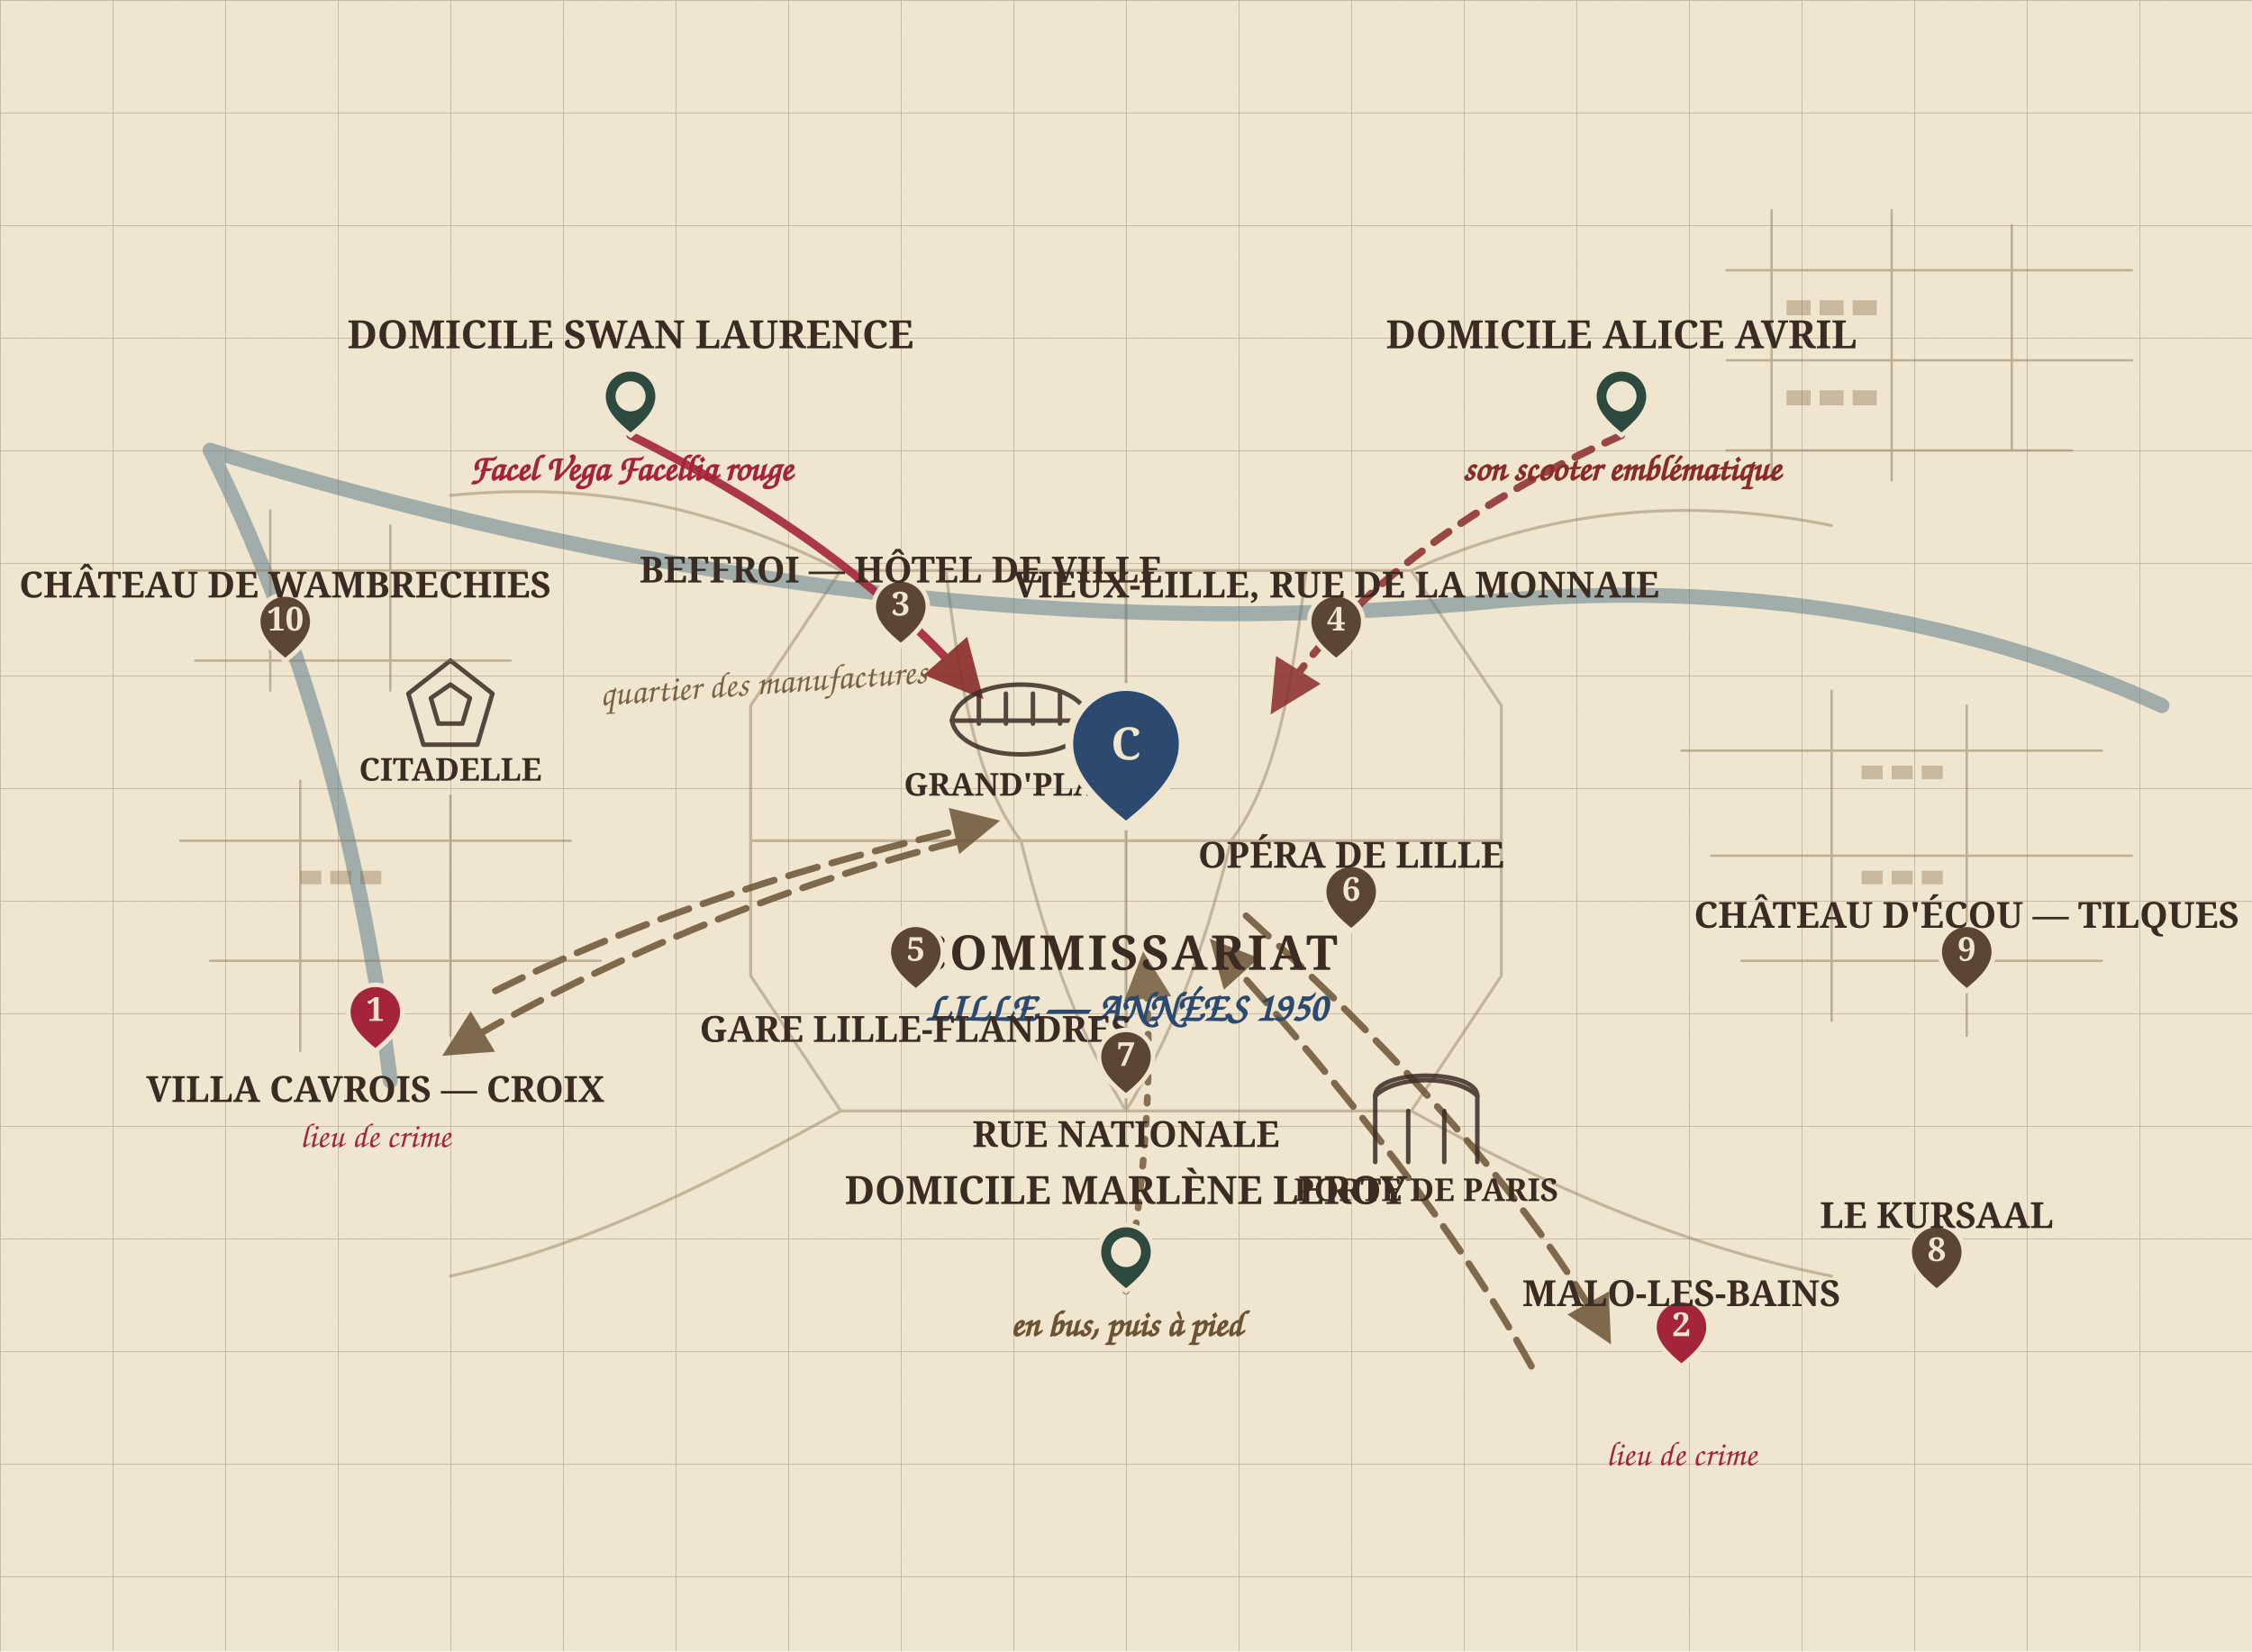
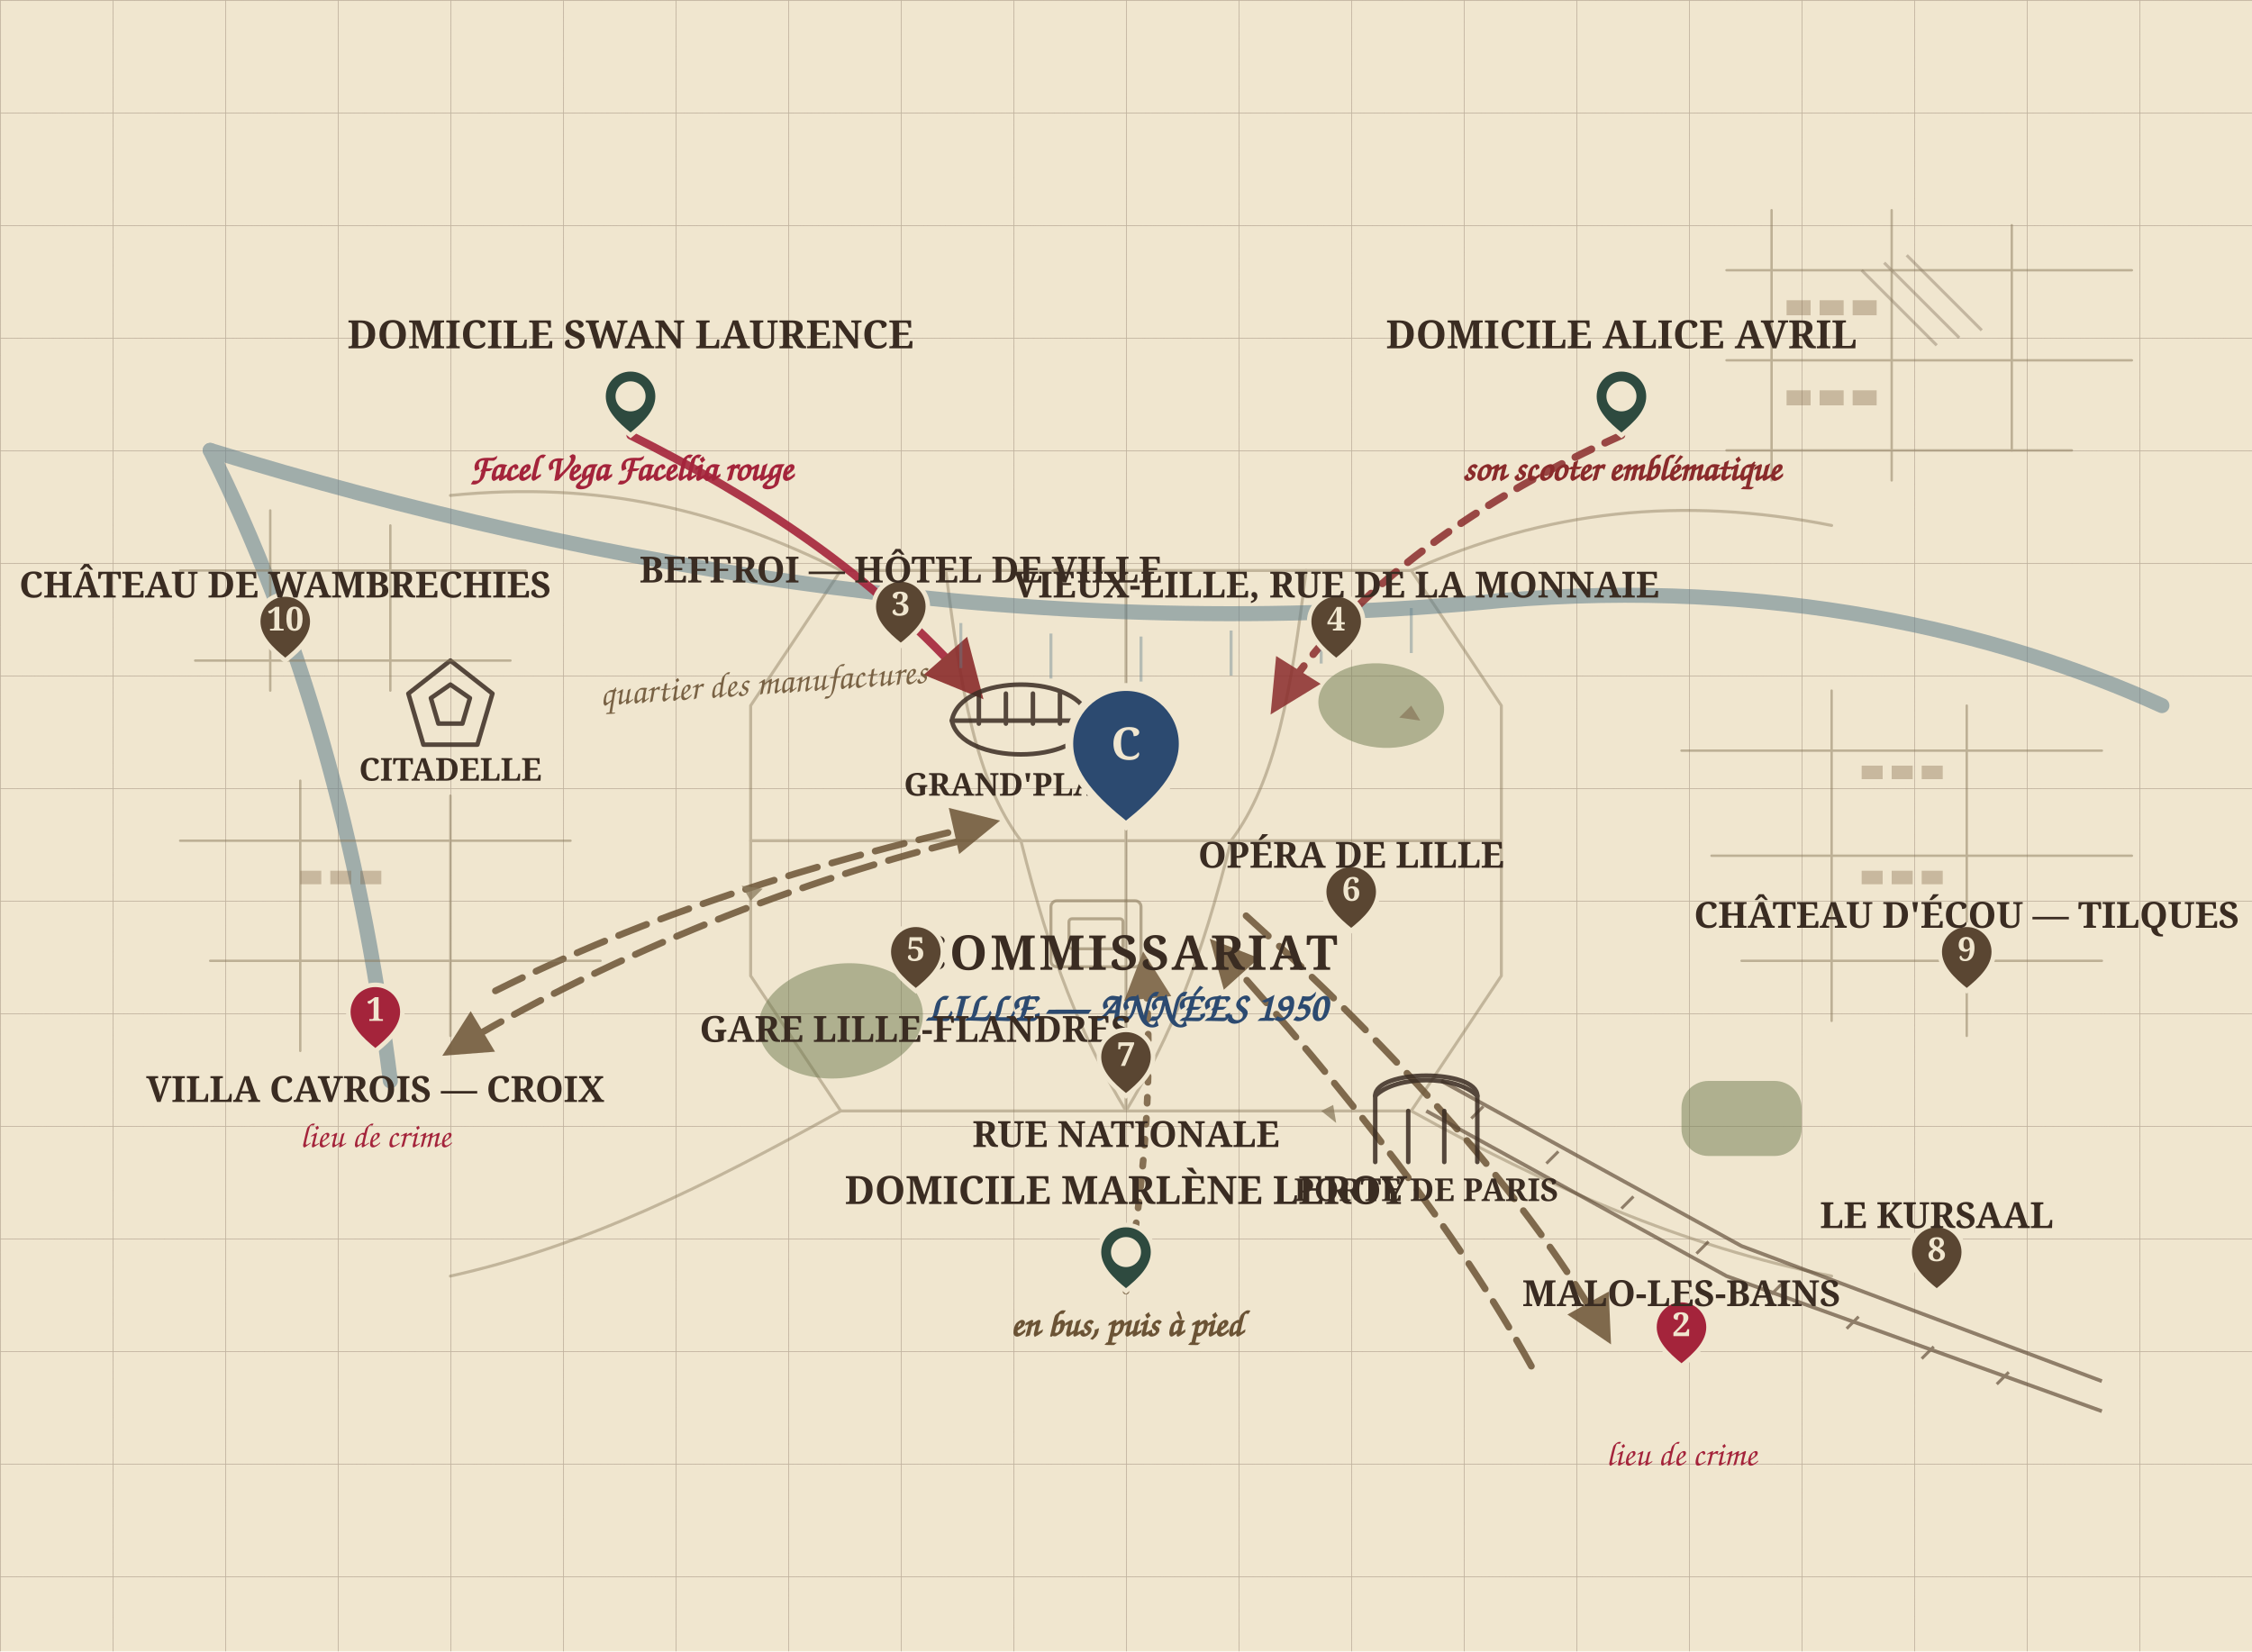
<svg xmlns="http://www.w3.org/2000/svg" viewBox="0 0 1500 1100" width="1500" height="1100">
  <defs>
    <filter id="paper" x="0" y="0" width="100%" height="100%">
      <feTurbulence type="fractalNoise" baseFrequency="0.9" numOctaves="2" result="noise" />
      <feColorMatrix in="noise" type="matrix" values="0 0 0 0 0.55  0 0 0 0 0.45  0 0 0 0 0.32  0 0 0 0.35 0" />
      <feComposite in2="SourceGraphic" operator="in" result="top" />
      <feMerge>
        <feMergeNode in="SourceGraphic" />
        <feMergeNode in="top" />
      </feMerge>
    </filter>
    <pattern id="grid" width="75" height="75" patternUnits="userSpaceOnUse">
      <path d="M 75 0 L 0 0 0 75" fill="none" stroke="#5a4632" stroke-width="1" opacity="0.35" />
    </pattern>
    <g id="pin">
      <path d="M 0 0 C -10 -8, -18 -16, -18 -26 A 18 18 0 1 1 18 -26 C 18 -16, 10 -8, 0 0 Z" />
    </g>
    <marker id="arrow-red" viewBox="0 0 10 10" refX="8" refY="5" markerWidth="7" markerHeight="7" orient="auto-start-reverse">
      <path d="M 0 0 L 10 5 L 0 10 z" fill="#8a2b2b" />
    </marker>
    <marker id="arrow-sepia" viewBox="0 0 10 10" refX="8" refY="5" markerWidth="7" markerHeight="7" orient="auto-start-reverse">
      <path d="M 0 0 L 10 5 L 0 10 z" fill="#6b5335" />
    </marker>
  </defs>
  <rect width="1500" height="1100" fill="#f0e6cf" />
  <rect width="1500" height="1100" fill="url(#grid)" filter="url(#paper)" />
  <g stroke="#8a7a5c" stroke-width="2" fill="none" opacity="0.45" stroke-linecap="round">
    <path d="M 560 380 L 940 380" />
    <path d="M 940 380 L 1000 470 L 1000 650 L 940 740" />
    <path d="M 940 740 L 560 740" />
    <path d="M 560 740 L 500 650 L 500 470 L 560 380" />
    <path d="M 750 380 L 750 740" />
    <path d="M 500 560 L 1000 560" />
    <path d="M 630 380 C 640 460, 650 520, 680 560" />
    <path d="M 870 380 C 860 460, 850 520, 820 560" />
    <path d="M 680 560 C 700 640, 720 690, 750 740" />
    <path d="M 820 560 C 800 640, 780 690, 750 740" />
    <path d="M 560 380 C 480 340, 400 320, 300 330" />
    <path d="M 940 380 C 1030 340, 1120 330, 1220 350" />
    <path d="M 560 740 C 470 790, 390 830, 300 850" />
    <path d="M 940 740 C 1030 790, 1120 830, 1220 850" />
  </g>
  <g stroke="#5f7d8c" stroke-width="10" fill="none" opacity="0.55" stroke-linecap="round">
    <path d="M 140 300 C 400 380, 700 430, 1000 400 C 1180 385, 1330 420, 1440 470" />
    <path d="M 140 300 C 200 420, 240 560, 260 720" />
  </g>
  <g stroke="#a4243b" stroke-width="5.5" fill="none" opacity="0.9" stroke-linecap="round">
    <path d="M 420 290 C 500 330, 580 380, 650 460" marker-end="url(#arrow-red)" />
  </g>
  <g stroke="#8a2b2b" stroke-width="5" fill="none" opacity="0.85" stroke-dasharray="12 10" stroke-linecap="round">
    <path d="M 1080 290 C 990 330, 900 390, 850 470" marker-end="url(#arrow-red)" />
  </g>
  <g stroke="#6b5335" stroke-width="4.5" fill="none" opacity="0.8" stroke-dasharray="4 10" stroke-linecap="round">
    <path d="M 750 860 C 760 800, 770 720, 762 640" marker-end="url(#arrow-sepia)" />
  </g>
  <g stroke="#6b5335" stroke-width="4.5" fill="none" opacity="0.85" stroke-dasharray="20 10" stroke-linecap="round">
    <path d="M 640 560 C 520 590, 400 640, 300 700" marker-end="url(#arrow-sepia)" />
    <path d="M 330 660 C 430 610, 540 575, 660 548" marker-end="url(#arrow-sepia)" />
    <path d="M 830 610 C 930 700, 1020 800, 1070 890" marker-end="url(#arrow-sepia)" />
    <path d="M 1020 910 C 970 820, 900 730, 810 630" marker-end="url(#arrow-sepia)" />
  </g>
+   <g fill="#6d7a4f" opacity="0.5">
+     <ellipse cx="560" cy="680" rx="55" ry="38" transform="rotate(-8 560 680)" />
+     <ellipse cx="920" cy="470" rx="42" ry="28" transform="rotate(6 920 470)" />
+     <rect x="1120" y="720" width="80" height="50" rx="18" />
+   </g>
+   <g stroke="#5a4632" stroke-width="2.5" fill="none" opacity="0.65">
+     <path d="M 950 740 L 1150 850 L 1400 940" />
+     <path d="M 960 720 L 1160 830 L 1400 920" />
+     <g stroke-width="2">
+       <path d="M 980 745 L 988 737 M 1030 775 L 1038 767 M 1080 805 L 1088 797 M 1130 835 L 1138 827 M 1180 862 L 1188 854 M 1230 885 L 1238 877 M 1280 905 L 1288 897 M 1330 922 L 1338 914" />
+     </g>
+   </g>
+   <g stroke="#5f7d8c" stroke-width="2" opacity="0.4">
+     <path d="M 640 415 L 640 445 M 700 422 L 700 452 M 760 424 L 760 454 M 820 420 L 820 450 M 880 412 L 880 442 M 940 405 L 940 435" />
+   </g>
+   <g fill="#8a7a5c" opacity="0.75">
+     <path d="M 700 380 L 690 372 L 692 384 Z" transform="rotate(180 700 380)" />
+     <path d="M 880 740 L 890 748 L 888 736 Z" />
+     <path d="M 940 470 L 932 478 L 946 480 Z" />
+     <path d="M 500 600 L 508 592 L 494 590 Z" />
+   </g>
+   <g fill="none" stroke="#8a7a5c" stroke-width="2" opacity="0.6">
+     <rect x="700" y="600" width="60" height="44" rx="4" />
+     <rect x="712" y="612" width="36" height="20" rx="2" />
+   </g>
+   <g stroke="#5a4632" stroke-width="2" opacity="0.3">
+     <path d="M 1240 180 L 1290 230 M 1255 175 L 1305 225 M 1270 170 L 1320 220" />
+   </g>
  <g transform="translate(680,470)" fill="none" stroke="#3a2c22" stroke-width="3" stroke-linecap="round" opacity="0.85">
    <path d="M -46 10 C -40 -22, 40 -22, 46 10 C 40 40, -40 40, -46 10 Z" />
    <path d="M -28 12 L -28 -8 M -10 12 L -10 -8 M 8 12 L 8 -8 M 26 12 L 26 -8" />
    <path d="M -46 10 L 46 10" />
  </g>
  <text x="680" y="530" text-anchor="middle" font-family="serif" font-size="21" font-weight="bold" fill="#3a2c22">GRAND'PLACE</text>
  <g transform="translate(950,750)" fill="none" stroke="#3a2c22" stroke-width="3" stroke-linecap="round" opacity="0.85">
    <path d="M -34 24 L -34 -20 C -34 -38, 34 -38, 34 -20 L 34 24" />
    <path d="M -12 24 L -12 -10 M 12 24 L 12 -10" />
    <path d="M -34 -20 C -20 -34, 20 -34, 34 -20" />
  </g>
  <text x="950" y="800" text-anchor="middle" font-family="serif" font-size="21" font-weight="bold" fill="#3a2c22">PORTE DE PARIS</text>
  <g transform="translate(300,470)" fill="none" stroke="#3a2c22" stroke-width="3" stroke-linejoin="round" opacity="0.85">
    <path d="M 0 -30 L 28 -8 L 18 26 L -18 26 L -28 -8 Z" />
    <path d="M 0 -14 L 13 -5 L 8 12 L -8 12 L -13 -5 Z" />
  </g>
  <text x="300" y="520" text-anchor="middle" font-family="serif" font-size="21" font-weight="bold" fill="#3a2c22">CITADELLE</text>
  <text x="400" y="470" font-family="'Caveat', cursive" font-size="24" fill="#6b5335" opacity="0.9" transform="rotate(-4 400 470)">quartier des manufactures</text>
  <g stroke="#8a7a5c" stroke-width="1.6" fill="none" opacity="0.5" stroke-linecap="round">
    <path d="M 1150 180 L 1420 180 M 1150 240 L 1420 240 M 1150 300 L 1380 300" />
    <path d="M 1180 140 L 1180 320 M 1260 140 L 1260 320 M 1340 150 L 1340 300" />
    <path d="M 120 380 L 350 380 M 130 440 L 340 440" />
    <path d="M 180 340 L 180 460 M 260 350 L 260 460" />
    <path d="M 1120 500 L 1400 500 M 1140 570 L 1420 570 M 1160 640 L 1400 640" />
    <path d="M 1220 460 L 1220 680 M 1310 470 L 1310 690" />
    <path d="M 120 560 L 380 560 M 140 640 L 400 640" />
    <path d="M 200 520 L 200 700 M 300 530 L 300 690" />
  </g>
  <g fill="#7d6242" opacity="0.35">
    <rect x="1190" y="200" width="16" height="10" />
    <rect x="1212" y="200" width="16" height="10" />
    <rect x="1234" y="200" width="16" height="10" />
    <rect x="1190" y="260" width="16" height="10" />
    <rect x="1212" y="260" width="16" height="10" />
    <rect x="1234" y="260" width="16" height="10" />
    <rect x="1240" y="510" width="14" height="9" />
    <rect x="1260" y="510" width="14" height="9" />
    <rect x="1280" y="510" width="14" height="9" />
    <rect x="1240" y="580" width="14" height="9" />
    <rect x="1260" y="580" width="14" height="9" />
    <rect x="1280" y="580" width="14" height="9" />
    <rect x="200" y="580" width="14" height="9" />
    <rect x="220" y="580" width="14" height="9" />
    <rect x="240" y="580" width="14" height="9" />
  </g>
  <g transform="translate(750,550)">
    <use href="#pin" transform="scale(2.1)" fill="#2c4a70" stroke="#f0e6cf" stroke-width="2.5" />
    <text y="-44" text-anchor="middle" font-family="serif" font-size="30" font-weight="bold" fill="#f0e6cf">C</text>
    <text y="96" text-anchor="middle" font-family="serif" font-size="32" font-weight="bold" fill="#3a2c22" letter-spacing="2">COMMISSARIAT</text>
    <text y="130" text-anchor="middle" font-family="'Caveat', cursive" font-size="27" fill="#2c4a70" font-weight="bold">LILLE — ANNÉES 1950</text>
  </g>
  <g transform="translate(420,290)">
    <use href="#pin" fill="#2e4a3f" stroke="#f0e6cf" stroke-width="3" />
    <circle cy="-26" r="10" fill="#f0e6cf" />
    <text y="-58" text-anchor="middle" font-family="serif" font-size="26" font-weight="bold" fill="#3a2c22">DOMICILE SWAN LAURENCE</text>
    <text y="30" text-anchor="middle" font-family="'Caveat', cursive" font-size="24" fill="#a4243b" font-weight="bold">Facel Vega Facellia rouge</text>
  </g>
  <g transform="translate(1080,290)">
    <use href="#pin" fill="#2e4a3f" stroke="#f0e6cf" stroke-width="3" />
    <circle cy="-26" r="10" fill="#f0e6cf" />
    <text y="-58" text-anchor="middle" font-family="serif" font-size="26" font-weight="bold" fill="#3a2c22">DOMICILE ALICE AVRIL</text>
    <text y="30" text-anchor="middle" font-family="'Caveat', cursive" font-size="24" fill="#8a2b2b" font-weight="bold">son scooter emblématique</text>
  </g>
  <g transform="translate(750,860)">
    <use href="#pin" fill="#2e4a3f" stroke="#f0e6cf" stroke-width="3" />
    <circle cy="-26" r="10" fill="#f0e6cf" />
    <text y="-58" text-anchor="middle" font-family="serif" font-size="26" font-weight="bold" fill="#3a2c22">DOMICILE MARLÈNE LEROY</text>
    <text y="30" text-anchor="middle" font-family="'Caveat', cursive" font-size="24" fill="#6b5335" font-weight="bold">en bus, puis à pied</text>
  </g>
  <g transform="translate(250,700)">
    <use href="#pin" fill="#a4243b" stroke="#f0e6cf" stroke-width="3" />
    <text y="-20" text-anchor="middle" font-family="serif" font-size="22" font-weight="bold" fill="#f0e6cf">1</text>
    <text y="34" text-anchor="middle" font-family="serif" font-size="24" font-weight="bold" fill="#3a2c22">VILLA CAVROIS — CROIX</text>
    <text y="64" text-anchor="middle" font-family="'Caveat', cursive" font-size="23" fill="#a4243b">lieu de crime</text>
  </g>
  <g transform="translate(1120,910)">
    <use href="#pin" fill="#a4243b" stroke="#f0e6cf" stroke-width="3" />
    <text y="-20" text-anchor="middle" font-family="serif" font-size="22" font-weight="bold" fill="#f0e6cf">2</text>
    <text y="-40" text-anchor="middle" font-family="serif" font-size="24" font-weight="bold" fill="#3a2c22">MALO-LES-BAINS</text>
    <text y="66" text-anchor="middle" font-family="'Caveat', cursive" font-size="23" fill="#a4243b">lieu de crime</text>
  </g>
  <g transform="translate(600,430)">
    <use href="#pin" fill="#5a4632" stroke="#f0e6cf" stroke-width="3" />
    <text y="-20" text-anchor="middle" font-family="serif" font-size="22" font-weight="bold" fill="#f0e6cf">3</text>
    <text y="-42" text-anchor="middle" font-family="serif" font-size="24" font-weight="bold" fill="#3a2c22">BEFFROI — HÔTEL DE VILLE</text>
  </g>
  <g transform="translate(890,440)">
    <use href="#pin" fill="#5a4632" stroke="#f0e6cf" stroke-width="3" />
    <text y="-20" text-anchor="middle" font-family="serif" font-size="22" font-weight="bold" fill="#f0e6cf">4</text>
    <text y="-42" text-anchor="middle" font-family="serif" font-size="24" font-weight="bold" fill="#3a2c22">VIEUX-LILLE, RUE DE LA MONNAIE</text>
  </g>
  <g transform="translate(610,660)">
    <use href="#pin" fill="#5a4632" stroke="#f0e6cf" stroke-width="3" />
    <text y="-20" text-anchor="middle" font-family="serif" font-size="22" font-weight="bold" fill="#f0e6cf">5</text>
    <text y="34" text-anchor="middle" font-family="serif" font-size="24" font-weight="bold" fill="#3a2c22">GARE LILLE-FLANDRES</text>
  </g>
  <g transform="translate(900,620)">
    <use href="#pin" fill="#5a4632" stroke="#f0e6cf" stroke-width="3" />
    <text y="-20" text-anchor="middle" font-family="serif" font-size="22" font-weight="bold" fill="#f0e6cf">6</text>
    <text y="-42" text-anchor="middle" font-family="serif" font-size="24" font-weight="bold" fill="#3a2c22">OPÉRA DE LILLE</text>
  </g>
  <g transform="translate(750,730)">
    <use href="#pin" fill="#5a4632" stroke="#f0e6cf" stroke-width="3" />
    <text y="-20" text-anchor="middle" font-family="serif" font-size="22" font-weight="bold" fill="#f0e6cf">7</text>
    <text y="34" text-anchor="middle" font-family="serif" font-size="24" font-weight="bold" fill="#3a2c22">RUE NATIONALE</text>
  </g>
  <g transform="translate(1290,860)">
    <use href="#pin" fill="#5a4632" stroke="#f0e6cf" stroke-width="3" />
    <text y="-20" text-anchor="middle" font-family="serif" font-size="22" font-weight="bold" fill="#f0e6cf">8</text>
    <text y="-42" text-anchor="middle" font-family="serif" font-size="24" font-weight="bold" fill="#3a2c22">LE KURSAAL</text>
  </g>
  <g transform="translate(1310,660)">
    <use href="#pin" fill="#5a4632" stroke="#f0e6cf" stroke-width="3" />
    <text y="-20" text-anchor="middle" font-family="serif" font-size="22" font-weight="bold" fill="#f0e6cf">9</text>
    <text y="-42" text-anchor="middle" font-family="serif" font-size="24" font-weight="bold" fill="#3a2c22">CHÂTEAU D'ÉCOU — TILQUES</text>
  </g>
  <g transform="translate(190,440)">
    <use href="#pin" fill="#5a4632" stroke="#f0e6cf" stroke-width="3" />
    <text y="-20" text-anchor="middle" font-family="serif" font-size="22" font-weight="bold" fill="#f0e6cf">10</text>
    <text y="-42" text-anchor="middle" font-family="serif" font-size="24" font-weight="bold" fill="#3a2c22">CHÂTEAU DE WAMBRECHIES</text>
  </g>
</svg>
